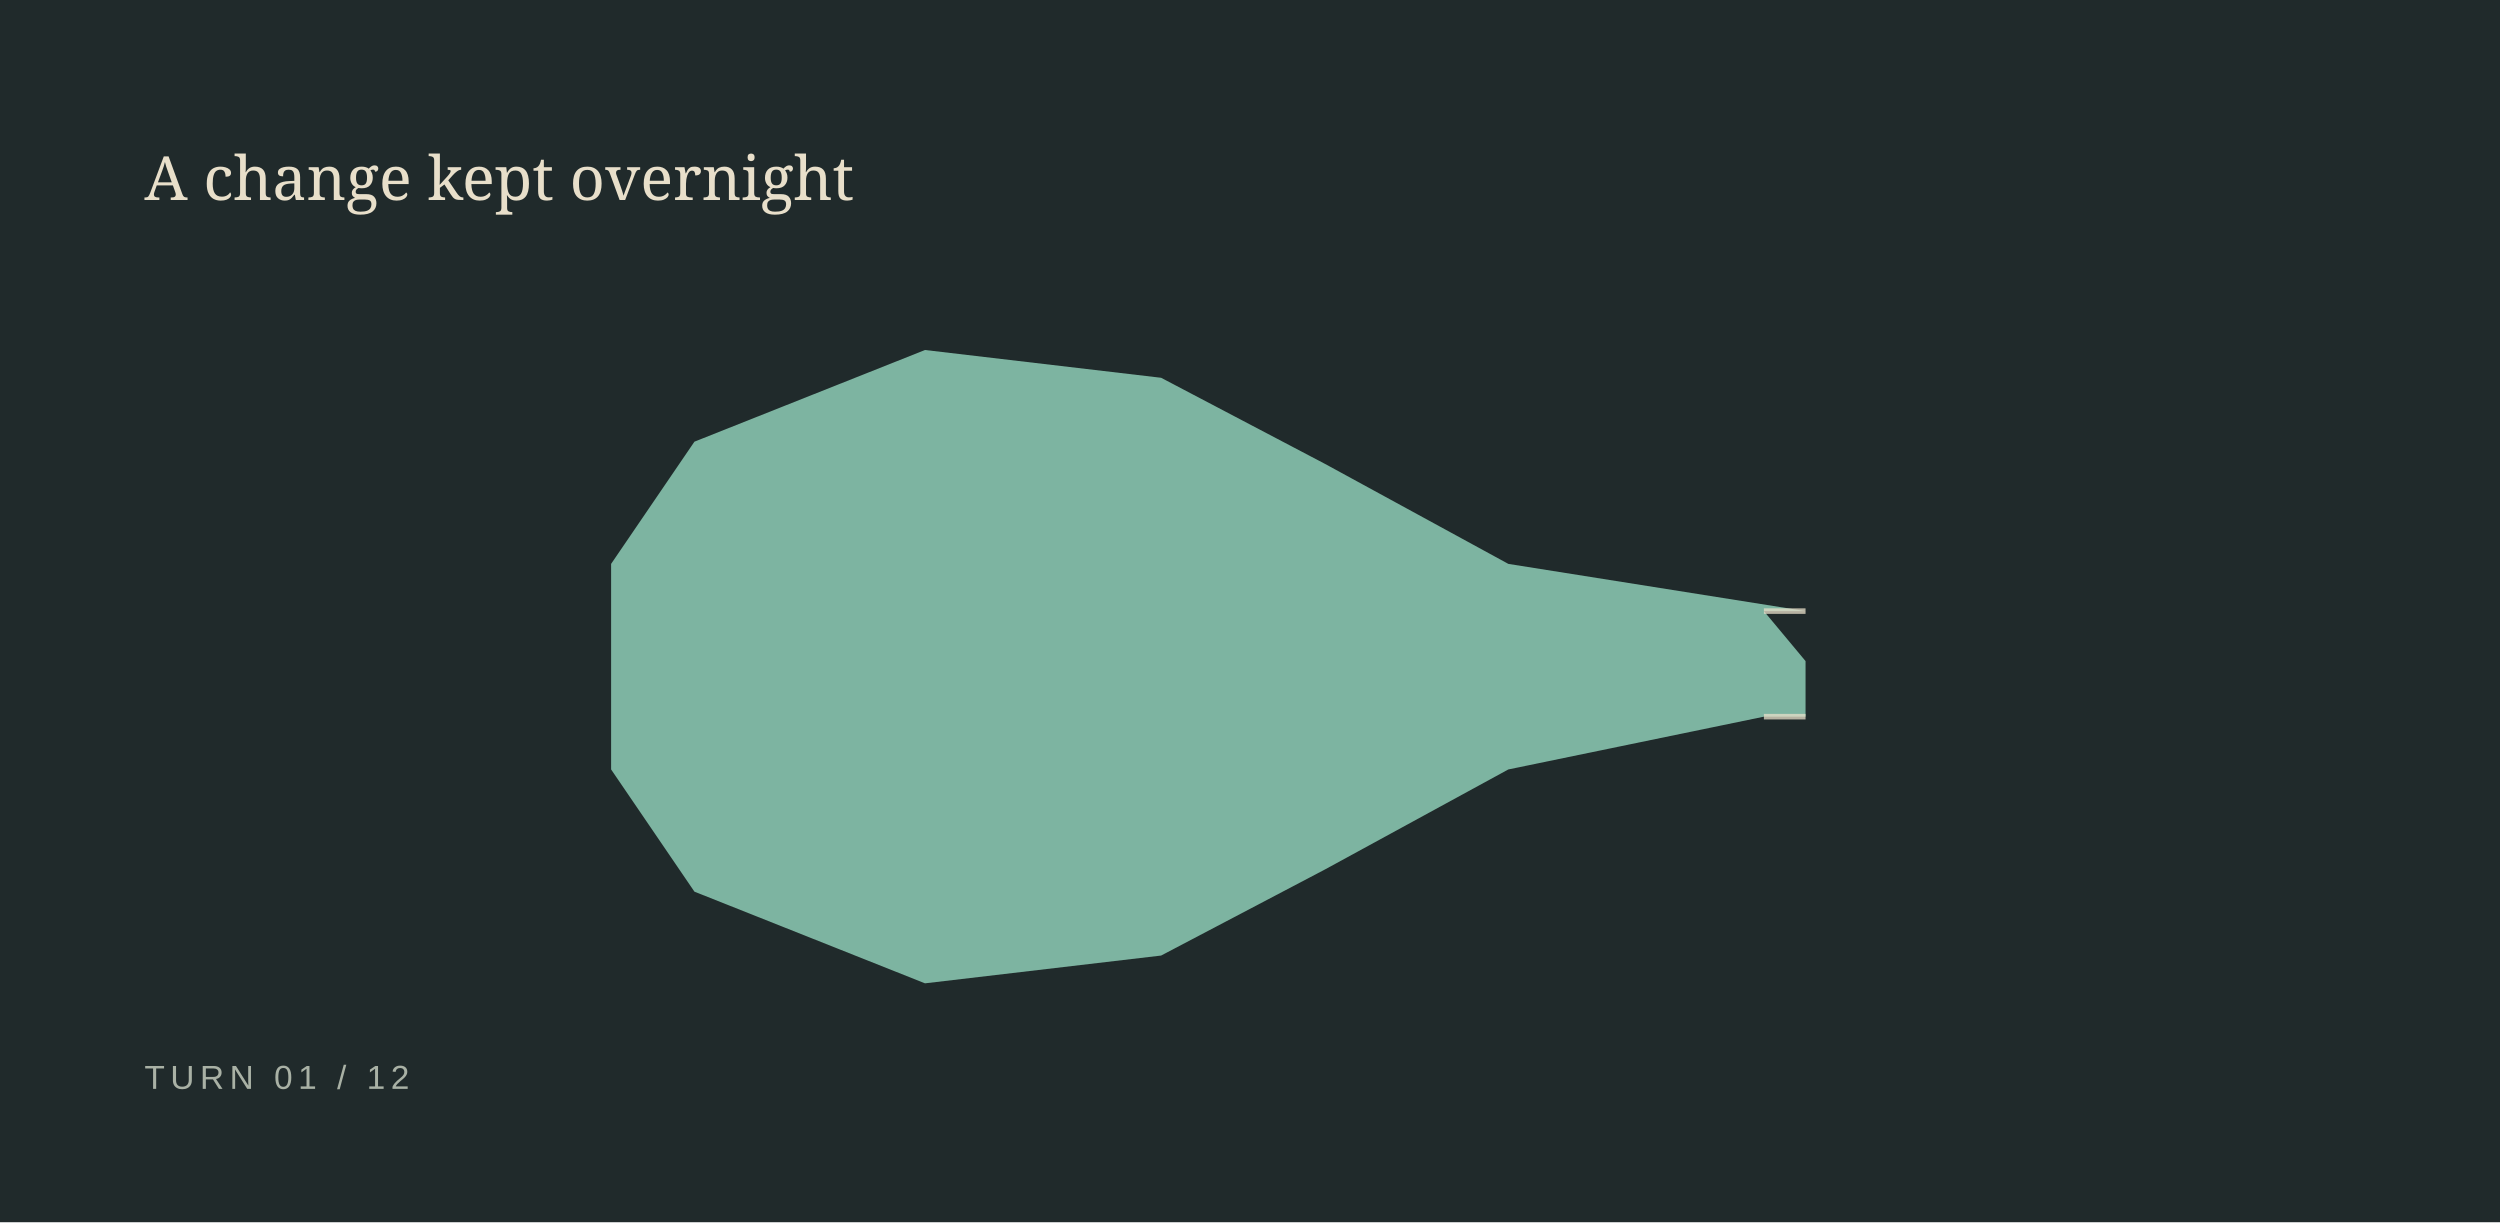
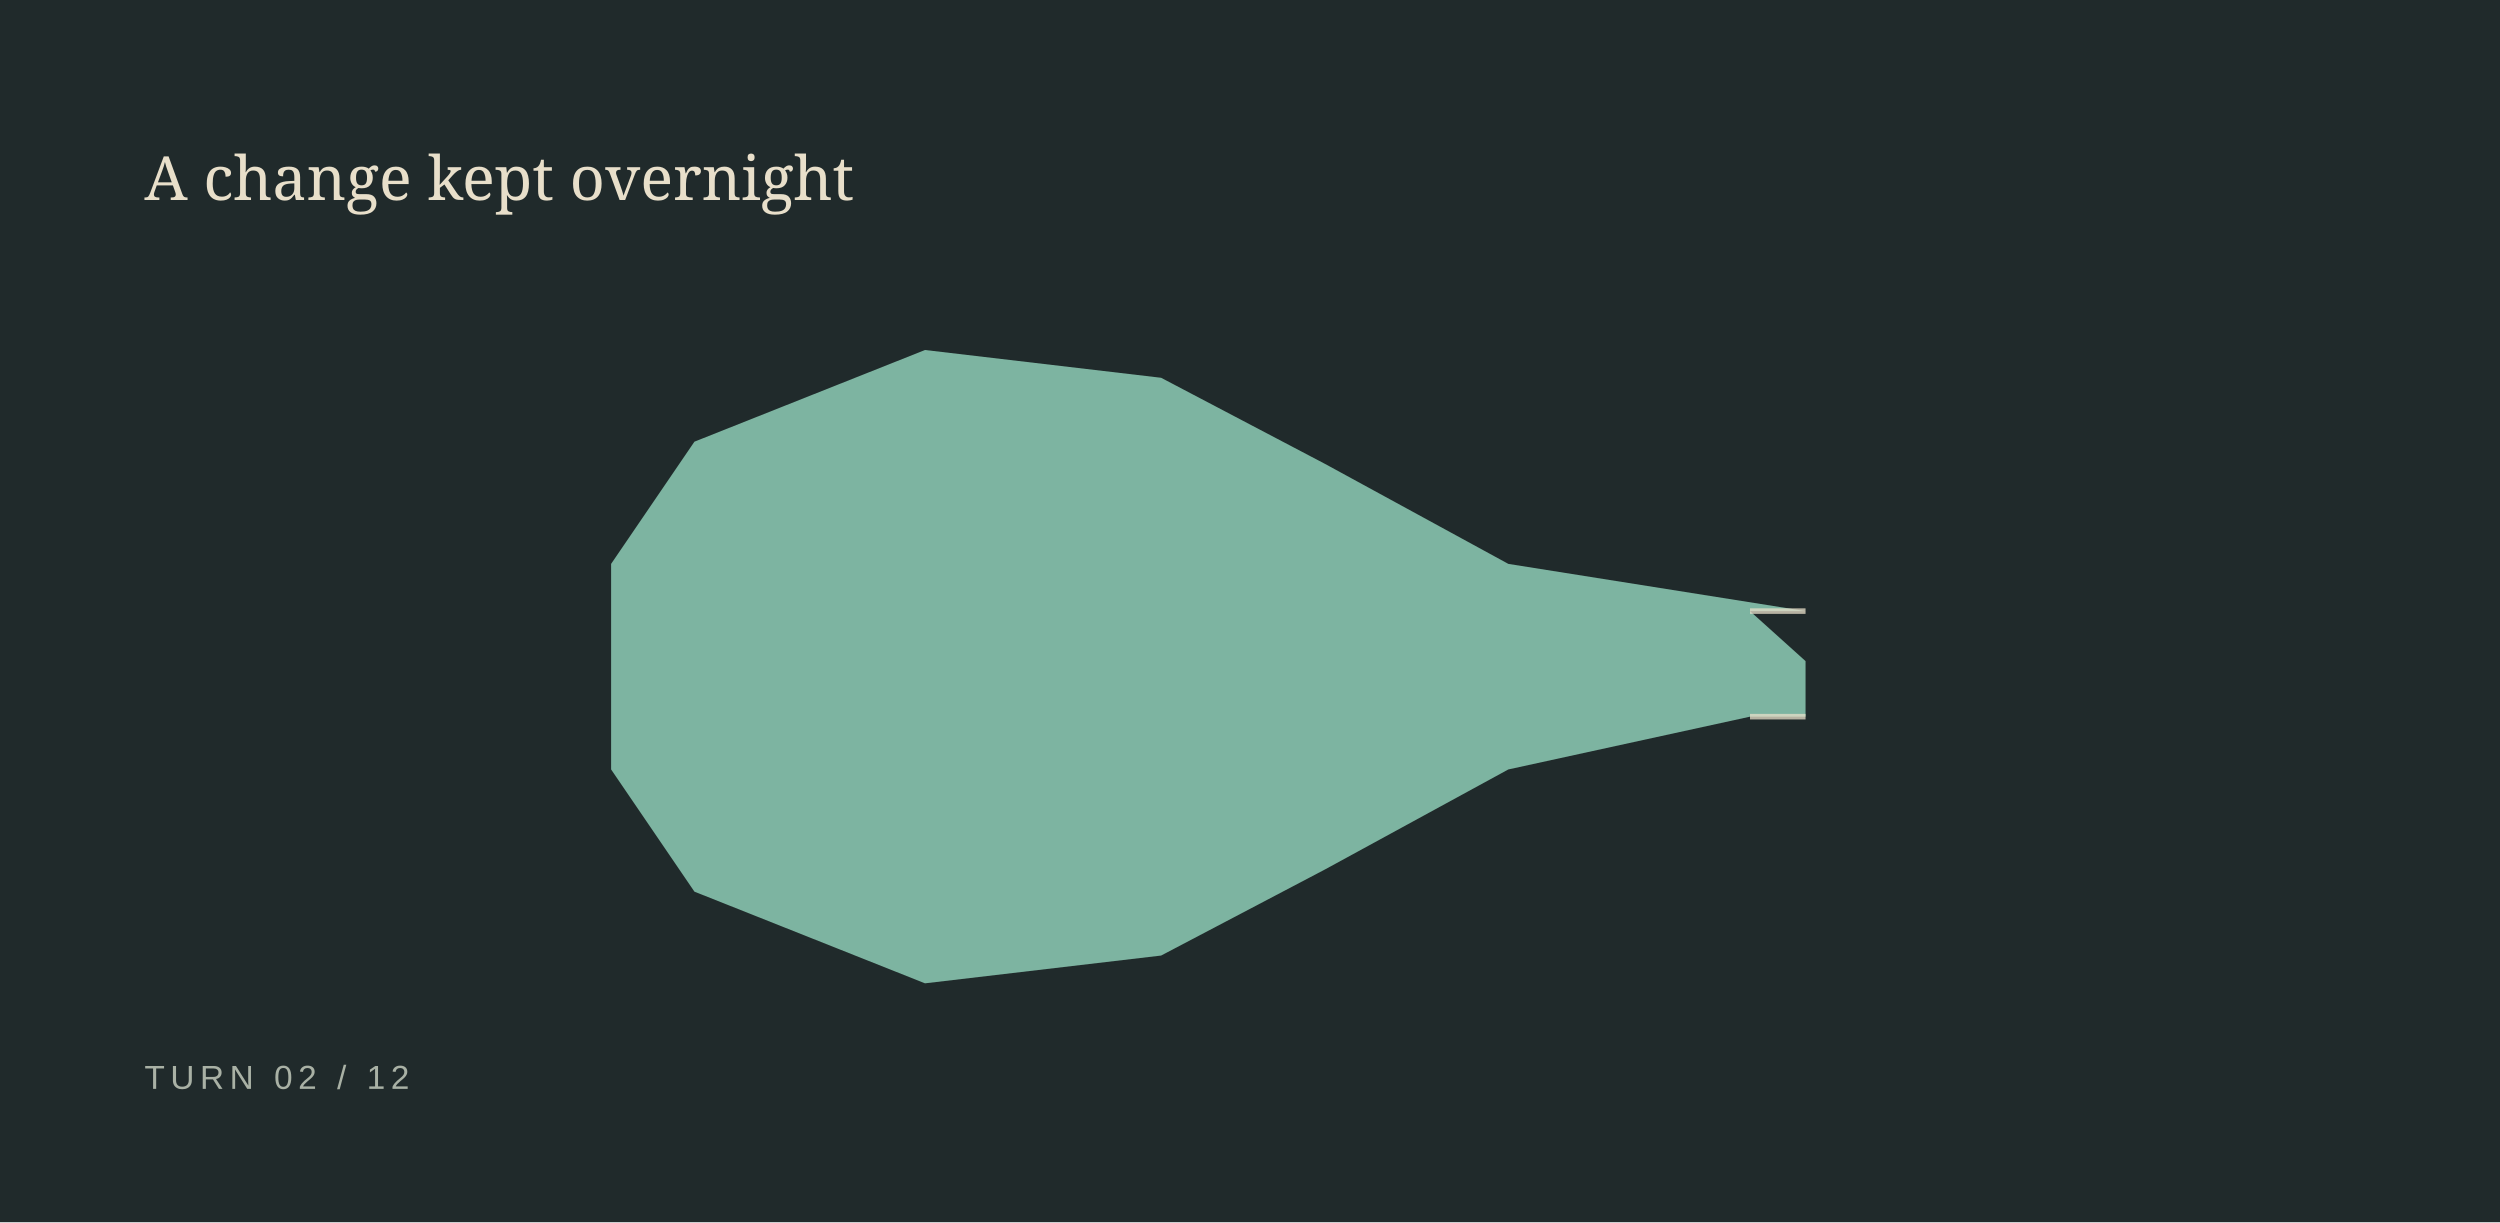
<svg xmlns="http://www.w3.org/2000/svg" viewBox="0 0 900 440" role="img" aria-labelledby="title desc">
  <rect width="900" height="440" fill="#202a2b" />
-   <path fill="#7db4a1" d="M250 159 L333 126 L418 136 L477 167 L543 203 L650 220 L635 220 L650 238 L650 258 L635 258 L543 277 L477 313 L418 344 L333 354 L250 321 L220 277 L220 203Z" />
-   <path fill="none" stroke="#e8dfca" stroke-width="2" d="M650 220H635 M650 258H635" opacity=".75" />
+   <path fill="#7db4a1" d="M250 159 L333 126 L418 136 L477 167 L543 203 L650 220 L630 220 L650 238 L650 258 L630 258 L543 277 L477 313 L418 344 L333 354 L250 321 L220 277 L220 203Z" />
+   <path fill="none" stroke="#e8dfca" stroke-width="2" d="M650 220H630 M650 258H630" opacity=".75" />
  <text x="52" y="72" fill="#e8dfca" font-family="Georgia,serif" font-size="22">A change kept overnight</text>
-   <text x="52" y="392" fill="#a9b1a5" font-family="Arial,sans-serif" font-size="12" letter-spacing="2">TURN 01 / 12</text>
+   <text x="52" y="392" fill="#a9b1a5" font-family="Arial,sans-serif" font-size="12" letter-spacing="2">TURN 02 / 12</text>
</svg>
